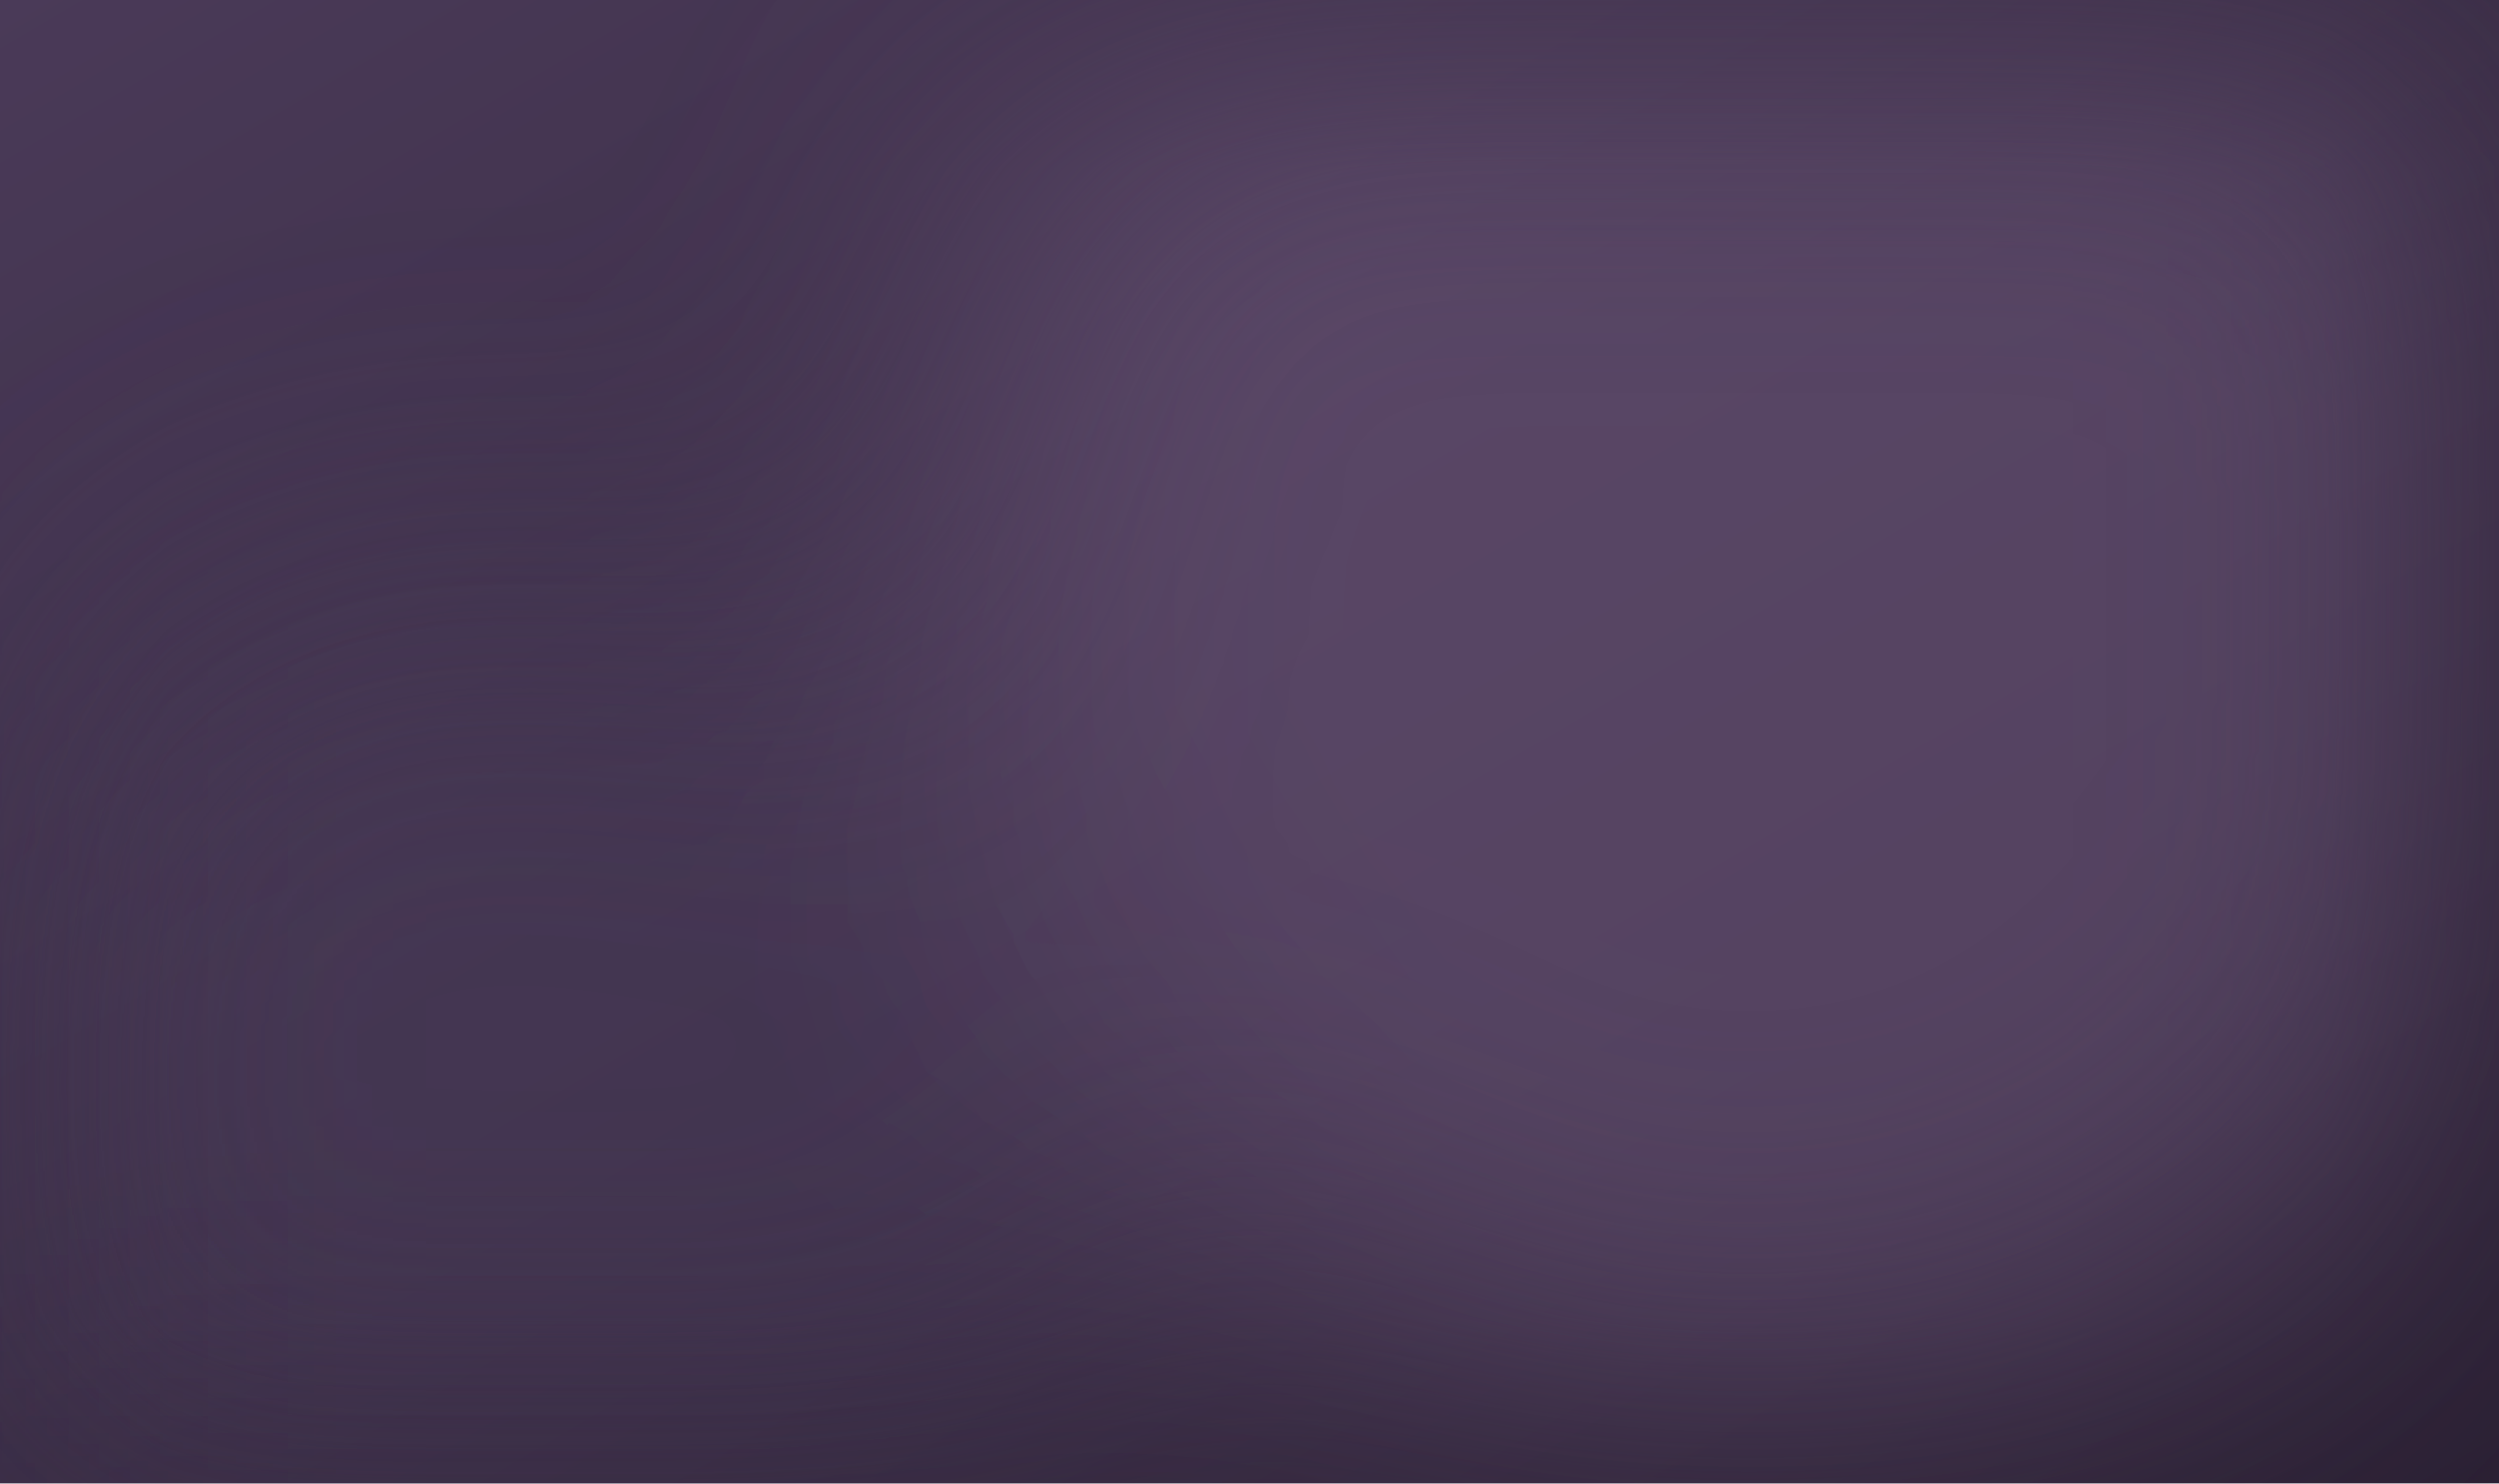
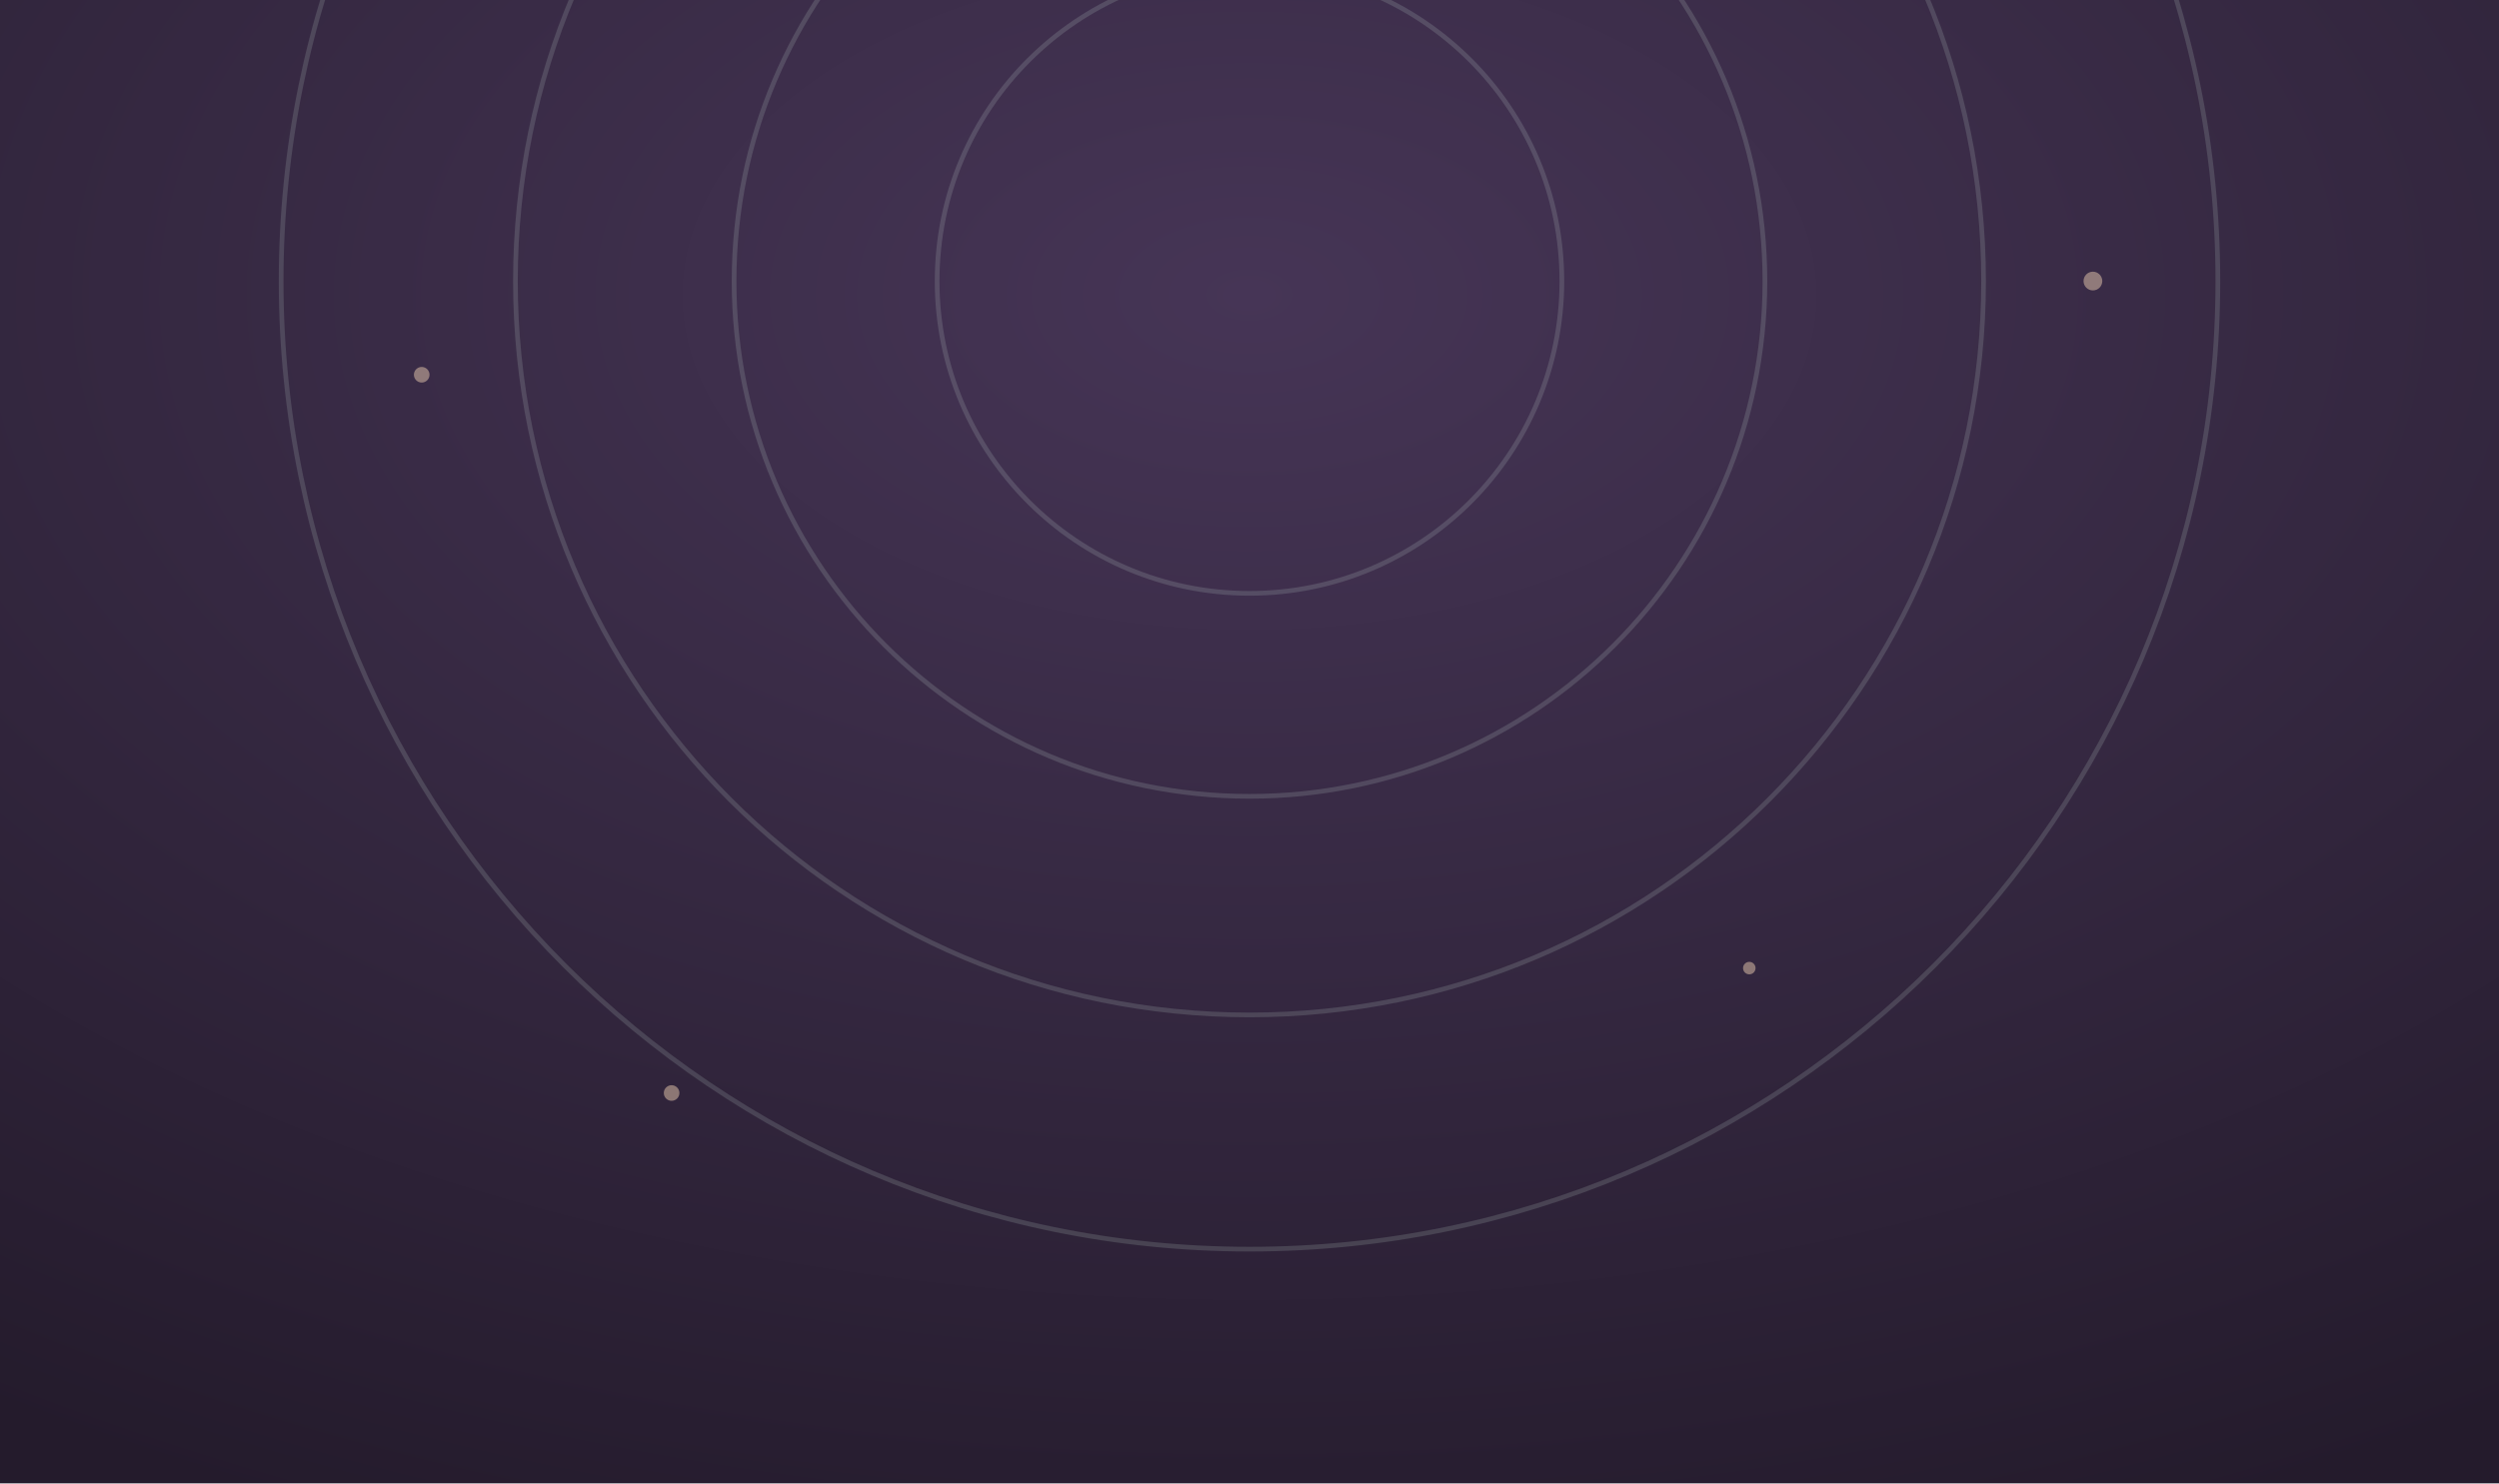
- <svg xmlns="http://www.w3.org/2000/svg" viewBox="0 0 1600 950" width="1600" height="950" role="img" aria-label="">
+ <svg xmlns="http://www.w3.org/2000/svg" viewBox="0 0 1600 950" width="1600" height="950" role="img">
  <defs>
-     <linearGradient id="g" x1="0" y1="0" x2="1" y2="1">
-       <stop offset="0" stop-color="#4A3A58" />
-       <stop offset="1" stop-color="#2A2033" />
-     </linearGradient>
-     <filter id="s">
-       <feGaussianBlur stdDeviation="114" />
-     </filter>
+     <radialGradient id="g" cx=".5" cy=".2" r=".9">
+       <stop offset="0" stop-color="#463556" />
+       <stop offset="1" stop-color="#241B2C" />
+     </radialGradient>
  </defs>
  <rect width="1600" height="950" fill="url(#g)" />
-   <g filter="url(#s)" opacity=".6">
-     <circle cx="1120" cy="380" r="533" fill="#6B5478" />
-     <circle cx="320" cy="760" r="400" fill="#4A3A58" />
+   <g fill="none" stroke="#CFE8DC" stroke-opacity=".16" stroke-width="3">
+     <circle cx="800" cy="180" r="200" />
+     <circle cx="800" cy="180" r="330" />
+     <circle cx="800" cy="180" r="470" />
+     <circle cx="800" cy="180" r="620" />
+   </g>
+   <g fill="#E7C9AE" opacity=".5">
+     <circle cx="270" cy="240" r="5" />
+     <circle cx="1340" cy="180" r="6" />
+     <circle cx="1120" cy="620" r="4" />
+     <circle cx="430" cy="700" r="5" />
  </g>
</svg>
